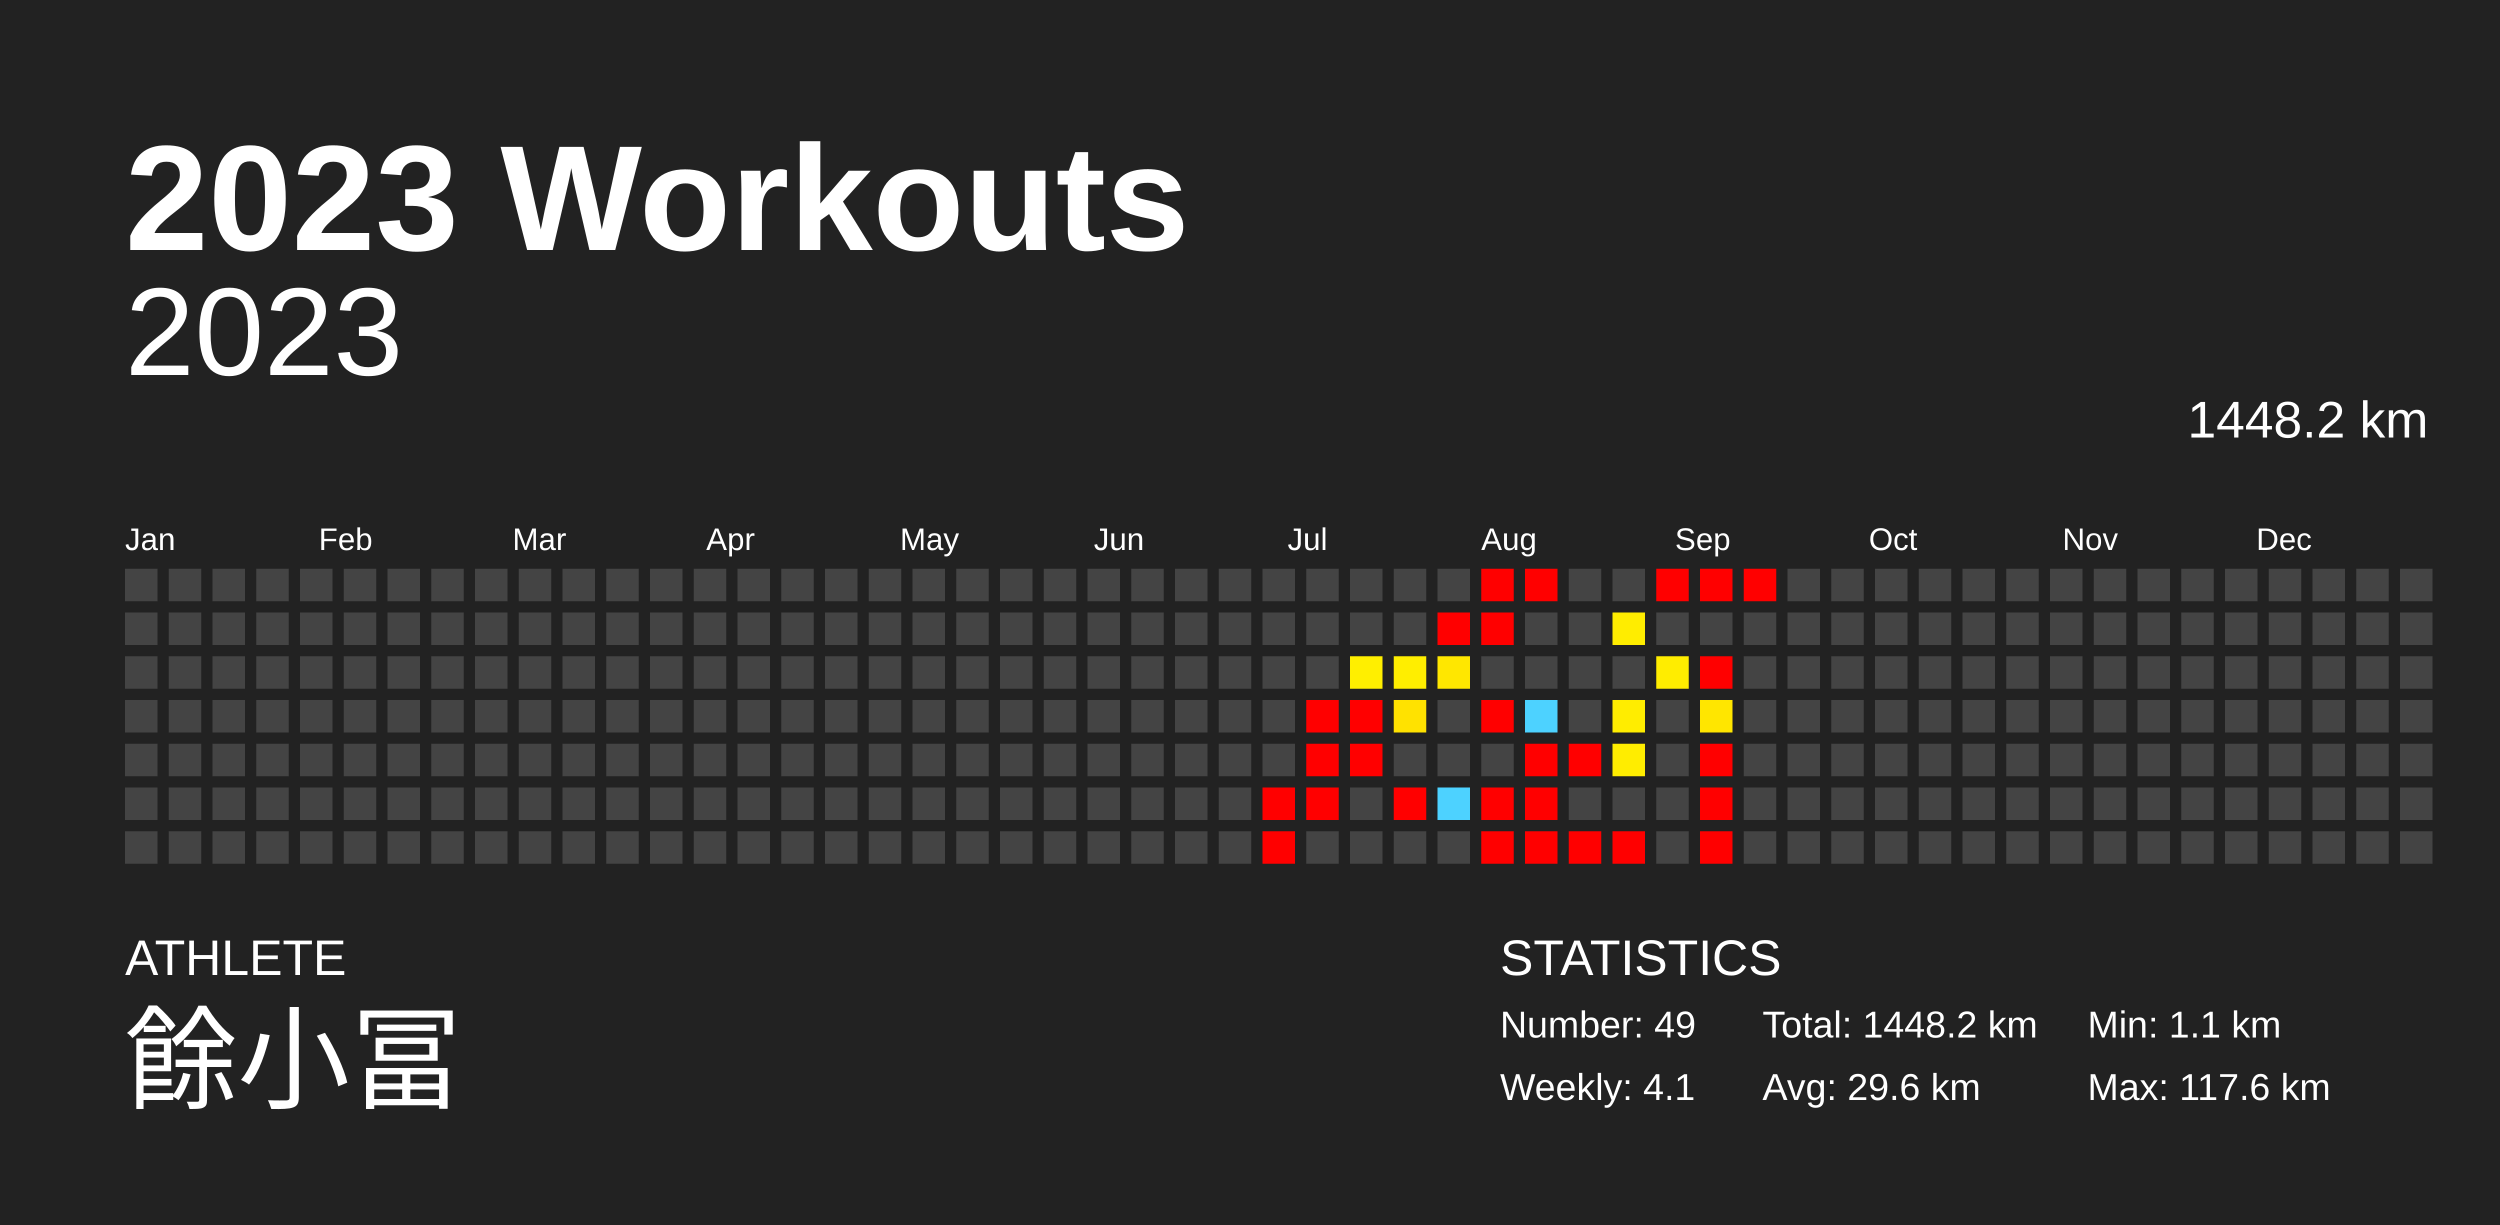
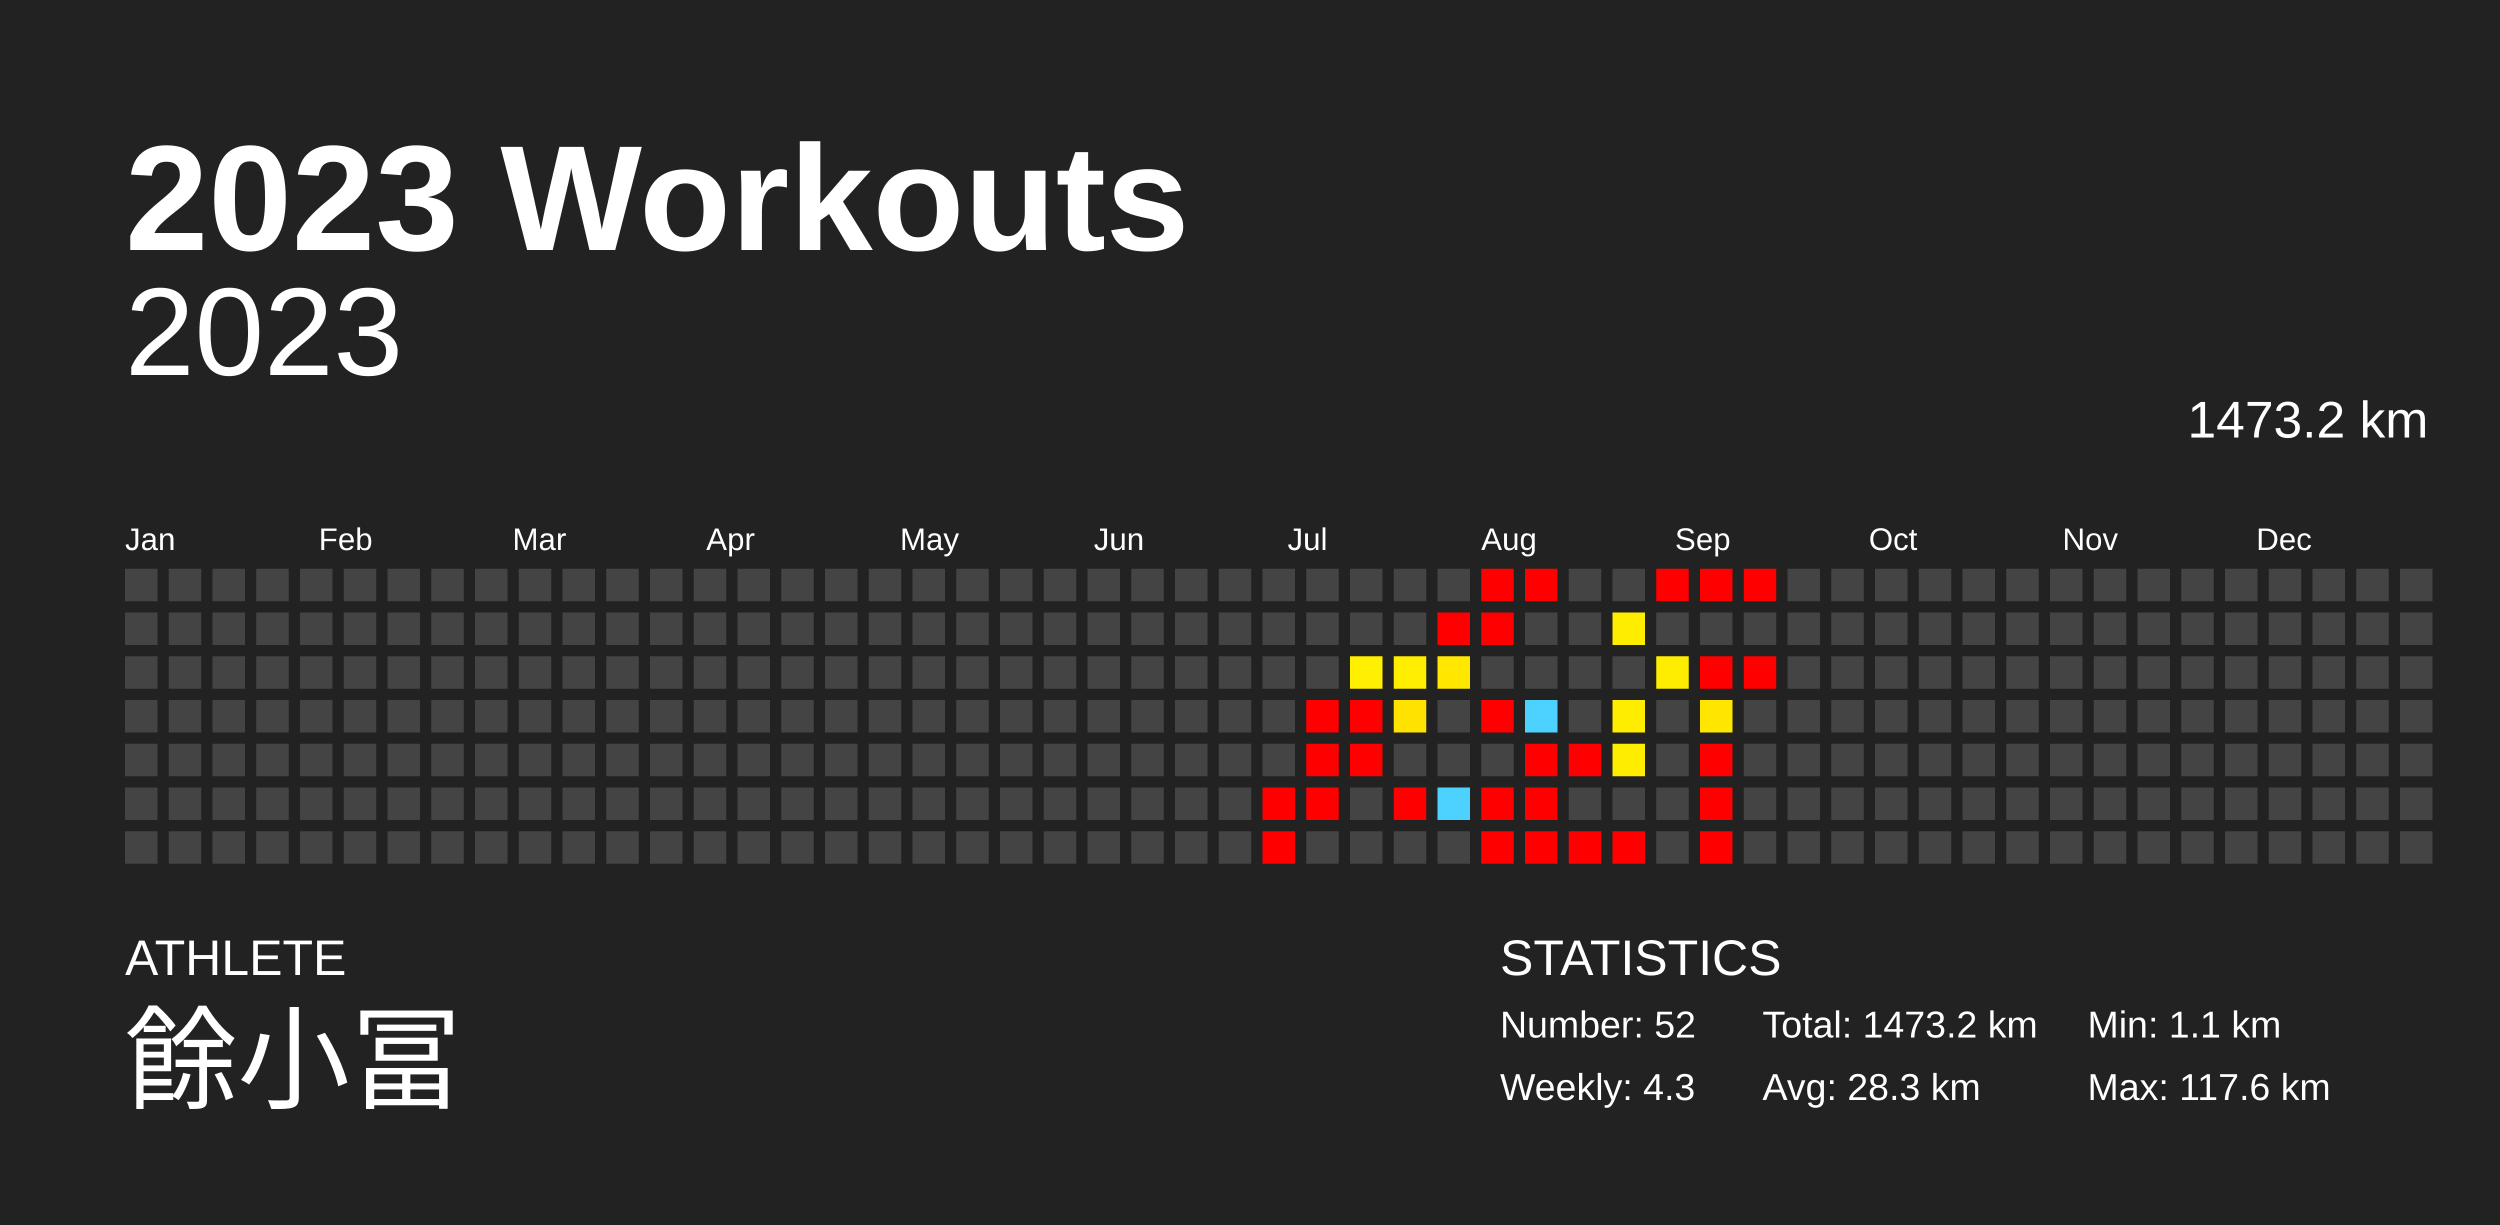
<svg xmlns="http://www.w3.org/2000/svg" baseProfile="full" height="98mm" version="1.1" viewBox="0,0,200,98" width="200mm">
  <defs />
  <rect fill="#222222" height="98" width="200" x="0" y="0" />
  <text fill="#FFFFFF" style="font-size:12px; font-family:Arial; font-weight:bold;" x="10" y="20">2023 Workouts</text>
  <text fill="#FFFFFF" style="font-size:4px; font-family:Arial" x="10" y="78">ATHLETE</text>
  <text fill="#FFFFFF" style="font-size:9px; font-family:Arial" x="10" y="88">餘小冨</text>
  <text fill="#FFFFFF" style="font-size:4px; font-family:Arial" x="120" y="78">STATISTICS</text>
-   <text fill="#FFFFFF" style="font-size:3px; font-family:Arial" x="120" y="83">Number: 49</text>
-   <text fill="#FFFFFF" style="font-size:3px; font-family:Arial" x="120" y="88">Weekly: 4.1</text>
-   <text fill="#FFFFFF" style="font-size:3px; font-family:Arial" x="141" y="83">Total: 1448.2 km</text>
-   <text fill="#FFFFFF" style="font-size:3px; font-family:Arial" x="141" y="88">Avg: 29.6 km</text>
+   <text fill="#FFFFFF" style="font-size:3px; font-family:Arial" x="120" y="83">Number: 52</text>
+   <text fill="#FFFFFF" style="font-size:3px; font-family:Arial" x="120" y="88">Weekly: 4.3</text>
+   <text fill="#FFFFFF" style="font-size:3px; font-family:Arial" x="141" y="83">Total: 1473.2 km</text>
+   <text fill="#FFFFFF" style="font-size:3px; font-family:Arial" x="141" y="88">Avg: 28.3 km</text>
  <text fill="#FFFFFF" style="font-size:3px; font-family:Arial" x="167" y="83">Min: 1.1 km</text>
  <text fill="#FFFFFF" style="font-size:3px; font-family:Arial" x="167" y="88">Max: 117.6 km</text>
  <text alignment-baseline="hanging" fill="#FFFFFF" style="font-size:10.0px; font-family:Arial;" x="10" y="30">2023</text>
-   <text alignment-baseline="hanging" fill="#FFFFFF" style="font-size:4.125px; font-family:Arial;" x="175" y="35">1448.2 km</text>
+   <text alignment-baseline="hanging" fill="#FFFFFF" style="font-size:4.125px; font-family:Arial;" x="175" y="35">1473.2 km</text>
  <text fill="#FFFFFF" style="font-size:2.5px; font-family:Arial" x="10.0" y="44">Jan</text>
  <text fill="#FFFFFF" style="font-size:2.5px; font-family:Arial" x="25.5" y="44">Feb</text>
  <text fill="#FFFFFF" style="font-size:2.5px; font-family:Arial" x="41.0" y="44">Mar</text>
  <text fill="#FFFFFF" style="font-size:2.5px; font-family:Arial" x="56.5" y="44">Apr</text>
  <text fill="#FFFFFF" style="font-size:2.5px; font-family:Arial" x="72.0" y="44">May</text>
  <text fill="#FFFFFF" style="font-size:2.5px; font-family:Arial" x="87.5" y="44">Jun</text>
  <text fill="#FFFFFF" style="font-size:2.5px; font-family:Arial" x="103.0" y="44">Jul</text>
  <text fill="#FFFFFF" style="font-size:2.5px; font-family:Arial" x="118.5" y="44">Aug</text>
  <text fill="#FFFFFF" style="font-size:2.5px; font-family:Arial" x="134.0" y="44">Sep</text>
  <text fill="#FFFFFF" style="font-size:2.5px; font-family:Arial" x="149.5" y="44">Oct</text>
  <text fill="#FFFFFF" style="font-size:2.5px; font-family:Arial" x="165.0" y="44">Nov</text>
  <text fill="#FFFFFF" style="font-size:2.5px; font-family:Arial" x="180.5" y="44">Dec</text>
  <rect fill="#444444" height="2.6" width="2.6" x="10.0" y="45.5" />
  <rect fill="#444444" height="2.6" width="2.6" x="10.0" y="49.0" />
  <rect fill="#444444" height="2.6" width="2.6" x="10.0" y="52.5" />
  <rect fill="#444444" height="2.6" width="2.6" x="10.0" y="56.0" />
  <rect fill="#444444" height="2.6" width="2.6" x="10.0" y="59.5" />
  <rect fill="#444444" height="2.6" width="2.6" x="10.0" y="63.0" />
  <rect fill="#444444" height="2.6" width="2.6" x="10.0" y="66.5" />
  <rect fill="#444444" height="2.6" width="2.6" x="13.5" y="45.5" />
  <rect fill="#444444" height="2.6" width="2.6" x="13.5" y="49.0" />
  <rect fill="#444444" height="2.6" width="2.6" x="13.5" y="52.5" />
  <rect fill="#444444" height="2.6" width="2.6" x="13.5" y="56.0" />
  <rect fill="#444444" height="2.6" width="2.6" x="13.5" y="59.5" />
  <rect fill="#444444" height="2.6" width="2.6" x="13.5" y="63.0" />
  <rect fill="#444444" height="2.6" width="2.6" x="13.5" y="66.5" />
  <rect fill="#444444" height="2.6" width="2.6" x="17.0" y="45.5" />
  <rect fill="#444444" height="2.6" width="2.6" x="17.0" y="49.0" />
  <rect fill="#444444" height="2.6" width="2.6" x="17.0" y="52.5" />
  <rect fill="#444444" height="2.6" width="2.6" x="17.0" y="56.0" />
  <rect fill="#444444" height="2.6" width="2.6" x="17.0" y="59.5" />
  <rect fill="#444444" height="2.6" width="2.6" x="17.0" y="63.0" />
  <rect fill="#444444" height="2.6" width="2.6" x="17.0" y="66.5" />
  <rect fill="#444444" height="2.6" width="2.6" x="20.5" y="45.5" />
  <rect fill="#444444" height="2.6" width="2.6" x="20.5" y="49.0" />
  <rect fill="#444444" height="2.6" width="2.6" x="20.5" y="52.5" />
  <rect fill="#444444" height="2.6" width="2.6" x="20.5" y="56.0" />
  <rect fill="#444444" height="2.6" width="2.6" x="20.5" y="59.5" />
  <rect fill="#444444" height="2.6" width="2.6" x="20.5" y="63.0" />
  <rect fill="#444444" height="2.6" width="2.6" x="20.5" y="66.5" />
  <rect fill="#444444" height="2.6" width="2.6" x="24.0" y="45.5" />
  <rect fill="#444444" height="2.6" width="2.6" x="24.0" y="49.0" />
  <rect fill="#444444" height="2.6" width="2.6" x="24.0" y="52.5" />
  <rect fill="#444444" height="2.6" width="2.6" x="24.0" y="56.0" />
  <rect fill="#444444" height="2.6" width="2.6" x="24.0" y="59.5" />
  <rect fill="#444444" height="2.6" width="2.6" x="24.0" y="63.0" />
  <rect fill="#444444" height="2.6" width="2.6" x="24.0" y="66.5" />
  <rect fill="#444444" height="2.6" width="2.6" x="27.5" y="45.5" />
  <rect fill="#444444" height="2.6" width="2.6" x="27.5" y="49.0" />
  <rect fill="#444444" height="2.6" width="2.6" x="27.5" y="52.5" />
  <rect fill="#444444" height="2.6" width="2.6" x="27.5" y="56.0" />
  <rect fill="#444444" height="2.6" width="2.6" x="27.5" y="59.5" />
  <rect fill="#444444" height="2.6" width="2.6" x="27.5" y="63.0" />
  <rect fill="#444444" height="2.6" width="2.6" x="27.5" y="66.5" />
  <rect fill="#444444" height="2.6" width="2.6" x="31.0" y="45.5" />
  <rect fill="#444444" height="2.6" width="2.6" x="31.0" y="49.0" />
  <rect fill="#444444" height="2.6" width="2.6" x="31.0" y="52.5" />
  <rect fill="#444444" height="2.6" width="2.6" x="31.0" y="56.0" />
  <rect fill="#444444" height="2.6" width="2.6" x="31.0" y="59.5" />
  <rect fill="#444444" height="2.6" width="2.6" x="31.0" y="63.0" />
  <rect fill="#444444" height="2.6" width="2.6" x="31.0" y="66.5" />
  <rect fill="#444444" height="2.6" width="2.6" x="34.5" y="45.5" />
  <rect fill="#444444" height="2.6" width="2.6" x="34.5" y="49.0" />
  <rect fill="#444444" height="2.6" width="2.6" x="34.5" y="52.5" />
  <rect fill="#444444" height="2.6" width="2.6" x="34.5" y="56.0" />
  <rect fill="#444444" height="2.6" width="2.6" x="34.5" y="59.5" />
  <rect fill="#444444" height="2.6" width="2.6" x="34.5" y="63.0" />
  <rect fill="#444444" height="2.6" width="2.6" x="34.5" y="66.5" />
  <rect fill="#444444" height="2.6" width="2.6" x="38.0" y="45.5" />
  <rect fill="#444444" height="2.6" width="2.6" x="38.0" y="49.0" />
  <rect fill="#444444" height="2.6" width="2.6" x="38.0" y="52.5" />
  <rect fill="#444444" height="2.6" width="2.6" x="38.0" y="56.0" />
  <rect fill="#444444" height="2.6" width="2.6" x="38.0" y="59.5" />
  <rect fill="#444444" height="2.6" width="2.6" x="38.0" y="63.0" />
  <rect fill="#444444" height="2.6" width="2.6" x="38.0" y="66.5" />
  <rect fill="#444444" height="2.6" width="2.6" x="41.5" y="45.5" />
  <rect fill="#444444" height="2.6" width="2.6" x="41.5" y="49.0" />
  <rect fill="#444444" height="2.6" width="2.6" x="41.5" y="52.5" />
  <rect fill="#444444" height="2.6" width="2.6" x="41.5" y="56.0" />
  <rect fill="#444444" height="2.6" width="2.6" x="41.5" y="59.5" />
  <rect fill="#444444" height="2.6" width="2.6" x="41.5" y="63.0" />
  <rect fill="#444444" height="2.6" width="2.6" x="41.5" y="66.5" />
  <rect fill="#444444" height="2.6" width="2.6" x="45.0" y="45.5" />
  <rect fill="#444444" height="2.6" width="2.6" x="45.0" y="49.0" />
  <rect fill="#444444" height="2.6" width="2.6" x="45.0" y="52.5" />
  <rect fill="#444444" height="2.6" width="2.6" x="45.0" y="56.0" />
  <rect fill="#444444" height="2.6" width="2.6" x="45.0" y="59.5" />
  <rect fill="#444444" height="2.6" width="2.6" x="45.0" y="63.0" />
  <rect fill="#444444" height="2.6" width="2.6" x="45.0" y="66.5" />
  <rect fill="#444444" height="2.6" width="2.6" x="48.5" y="45.5" />
  <rect fill="#444444" height="2.6" width="2.6" x="48.5" y="49.0" />
  <rect fill="#444444" height="2.6" width="2.6" x="48.5" y="52.5" />
  <rect fill="#444444" height="2.6" width="2.6" x="48.5" y="56.0" />
  <rect fill="#444444" height="2.6" width="2.6" x="48.5" y="59.5" />
  <rect fill="#444444" height="2.6" width="2.6" x="48.5" y="63.0" />
  <rect fill="#444444" height="2.6" width="2.6" x="48.5" y="66.5" />
  <rect fill="#444444" height="2.6" width="2.6" x="52.0" y="45.5" />
  <rect fill="#444444" height="2.6" width="2.6" x="52.0" y="49.0" />
  <rect fill="#444444" height="2.6" width="2.6" x="52.0" y="52.5" />
  <rect fill="#444444" height="2.6" width="2.6" x="52.0" y="56.0" />
  <rect fill="#444444" height="2.6" width="2.6" x="52.0" y="59.5" />
  <rect fill="#444444" height="2.6" width="2.6" x="52.0" y="63.0" />
  <rect fill="#444444" height="2.6" width="2.6" x="52.0" y="66.5" />
  <rect fill="#444444" height="2.6" width="2.6" x="55.5" y="45.5" />
  <rect fill="#444444" height="2.6" width="2.6" x="55.5" y="49.0" />
  <rect fill="#444444" height="2.6" width="2.6" x="55.5" y="52.5" />
  <rect fill="#444444" height="2.6" width="2.6" x="55.5" y="56.0" />
  <rect fill="#444444" height="2.6" width="2.6" x="55.5" y="59.5" />
  <rect fill="#444444" height="2.6" width="2.6" x="55.5" y="63.0" />
  <rect fill="#444444" height="2.6" width="2.6" x="55.5" y="66.5" />
  <rect fill="#444444" height="2.6" width="2.6" x="59.0" y="45.5" />
  <rect fill="#444444" height="2.6" width="2.6" x="59.0" y="49.0" />
  <rect fill="#444444" height="2.6" width="2.6" x="59.0" y="52.5" />
  <rect fill="#444444" height="2.6" width="2.6" x="59.0" y="56.0" />
  <rect fill="#444444" height="2.6" width="2.6" x="59.0" y="59.5" />
  <rect fill="#444444" height="2.6" width="2.6" x="59.0" y="63.0" />
  <rect fill="#444444" height="2.6" width="2.6" x="59.0" y="66.5" />
  <rect fill="#444444" height="2.6" width="2.6" x="62.5" y="45.5" />
  <rect fill="#444444" height="2.6" width="2.6" x="62.5" y="49.0" />
  <rect fill="#444444" height="2.6" width="2.6" x="62.5" y="52.5" />
  <rect fill="#444444" height="2.6" width="2.6" x="62.5" y="56.0" />
  <rect fill="#444444" height="2.6" width="2.6" x="62.5" y="59.5" />
  <rect fill="#444444" height="2.6" width="2.6" x="62.5" y="63.0" />
  <rect fill="#444444" height="2.6" width="2.6" x="62.5" y="66.5" />
  <rect fill="#444444" height="2.6" width="2.6" x="66.0" y="45.5" />
  <rect fill="#444444" height="2.6" width="2.6" x="66.0" y="49.0" />
  <rect fill="#444444" height="2.6" width="2.6" x="66.0" y="52.5" />
  <rect fill="#444444" height="2.6" width="2.6" x="66.0" y="56.0" />
  <rect fill="#444444" height="2.6" width="2.6" x="66.0" y="59.5" />
  <rect fill="#444444" height="2.6" width="2.6" x="66.0" y="63.0" />
  <rect fill="#444444" height="2.6" width="2.6" x="66.0" y="66.5" />
  <rect fill="#444444" height="2.6" width="2.6" x="69.5" y="45.5" />
  <rect fill="#444444" height="2.6" width="2.6" x="69.5" y="49.0" />
  <rect fill="#444444" height="2.6" width="2.6" x="69.5" y="52.5" />
  <rect fill="#444444" height="2.6" width="2.6" x="69.5" y="56.0" />
  <rect fill="#444444" height="2.6" width="2.6" x="69.5" y="59.5" />
  <rect fill="#444444" height="2.6" width="2.6" x="69.5" y="63.0" />
  <rect fill="#444444" height="2.6" width="2.6" x="69.5" y="66.5" />
  <rect fill="#444444" height="2.6" width="2.6" x="73.0" y="45.5" />
  <rect fill="#444444" height="2.6" width="2.6" x="73.0" y="49.0" />
  <rect fill="#444444" height="2.6" width="2.6" x="73.0" y="52.5" />
  <rect fill="#444444" height="2.6" width="2.6" x="73.0" y="56.0" />
  <rect fill="#444444" height="2.6" width="2.6" x="73.0" y="59.5" />
  <rect fill="#444444" height="2.6" width="2.6" x="73.0" y="63.0" />
  <rect fill="#444444" height="2.6" width="2.6" x="73.0" y="66.5" />
  <rect fill="#444444" height="2.6" width="2.6" x="76.5" y="45.5" />
  <rect fill="#444444" height="2.6" width="2.6" x="76.5" y="49.0" />
  <rect fill="#444444" height="2.6" width="2.6" x="76.5" y="52.5" />
  <rect fill="#444444" height="2.6" width="2.6" x="76.5" y="56.0" />
  <rect fill="#444444" height="2.6" width="2.6" x="76.5" y="59.5" />
  <rect fill="#444444" height="2.6" width="2.6" x="76.5" y="63.0" />
  <rect fill="#444444" height="2.6" width="2.6" x="76.5" y="66.5" />
  <rect fill="#444444" height="2.6" width="2.6" x="80.0" y="45.5" />
  <rect fill="#444444" height="2.6" width="2.6" x="80.0" y="49.0" />
  <rect fill="#444444" height="2.6" width="2.6" x="80.0" y="52.5" />
  <rect fill="#444444" height="2.6" width="2.6" x="80.0" y="56.0" />
  <rect fill="#444444" height="2.6" width="2.6" x="80.0" y="59.5" />
  <rect fill="#444444" height="2.6" width="2.6" x="80.0" y="63.0" />
  <rect fill="#444444" height="2.6" width="2.6" x="80.0" y="66.5" />
  <rect fill="#444444" height="2.6" width="2.6" x="83.5" y="45.5" />
  <rect fill="#444444" height="2.6" width="2.6" x="83.5" y="49.0" />
  <rect fill="#444444" height="2.6" width="2.6" x="83.5" y="52.5" />
  <rect fill="#444444" height="2.6" width="2.6" x="83.5" y="56.0" />
  <rect fill="#444444" height="2.6" width="2.6" x="83.5" y="59.5" />
  <rect fill="#444444" height="2.6" width="2.6" x="83.5" y="63.0" />
  <rect fill="#444444" height="2.6" width="2.6" x="83.5" y="66.5" />
  <rect fill="#444444" height="2.6" width="2.6" x="87.0" y="45.5" />
  <rect fill="#444444" height="2.6" width="2.6" x="87.0" y="49.0" />
  <rect fill="#444444" height="2.6" width="2.6" x="87.0" y="52.5" />
  <rect fill="#444444" height="2.6" width="2.6" x="87.0" y="56.0" />
  <rect fill="#444444" height="2.6" width="2.6" x="87.0" y="59.5" />
  <rect fill="#444444" height="2.6" width="2.6" x="87.0" y="63.0" />
  <rect fill="#444444" height="2.6" width="2.6" x="87.0" y="66.5" />
  <rect fill="#444444" height="2.6" width="2.6" x="90.5" y="45.5" />
  <rect fill="#444444" height="2.6" width="2.6" x="90.5" y="49.0" />
  <rect fill="#444444" height="2.6" width="2.6" x="90.5" y="52.5" />
  <rect fill="#444444" height="2.6" width="2.6" x="90.5" y="56.0" />
  <rect fill="#444444" height="2.6" width="2.6" x="90.5" y="59.5" />
  <rect fill="#444444" height="2.6" width="2.6" x="90.5" y="63.0" />
  <rect fill="#444444" height="2.6" width="2.6" x="90.5" y="66.5" />
  <rect fill="#444444" height="2.6" width="2.6" x="94.0" y="45.5" />
  <rect fill="#444444" height="2.6" width="2.6" x="94.0" y="49.0" />
  <rect fill="#444444" height="2.6" width="2.6" x="94.0" y="52.5" />
  <rect fill="#444444" height="2.6" width="2.6" x="94.0" y="56.0" />
  <rect fill="#444444" height="2.6" width="2.6" x="94.0" y="59.5" />
  <rect fill="#444444" height="2.6" width="2.6" x="94.0" y="63.0" />
  <rect fill="#444444" height="2.6" width="2.6" x="94.0" y="66.5" />
  <rect fill="#444444" height="2.6" width="2.6" x="97.5" y="45.5" />
  <rect fill="#444444" height="2.6" width="2.6" x="97.5" y="49.0" />
  <rect fill="#444444" height="2.6" width="2.6" x="97.5" y="52.5" />
  <rect fill="#444444" height="2.6" width="2.6" x="97.5" y="56.0" />
  <rect fill="#444444" height="2.6" width="2.6" x="97.5" y="59.5" />
  <rect fill="#444444" height="2.6" width="2.6" x="97.5" y="63.0" />
  <rect fill="#444444" height="2.6" width="2.6" x="97.5" y="66.5" />
  <rect fill="#444444" height="2.6" width="2.6" x="101.0" y="45.5" />
  <rect fill="#444444" height="2.6" width="2.6" x="101.0" y="49.0" />
  <rect fill="#444444" height="2.6" width="2.6" x="101.0" y="52.5" />
  <rect fill="#444444" height="2.6" width="2.6" x="101.0" y="56.0" />
  <rect fill="#444444" height="2.6" width="2.6" x="101.0" y="59.5" />
  <rect fill="red" height="2.6" width="2.6" x="101.0" y="63.0" />
  <rect fill="red" height="2.6" width="2.6" x="101.0" y="66.5" />
  <rect fill="#444444" height="2.6" width="2.6" x="104.5" y="45.5" />
  <rect fill="#444444" height="2.6" width="2.6" x="104.5" y="49.0" />
  <rect fill="#444444" height="2.6" width="2.6" x="104.5" y="52.5" />
  <rect fill="red" height="2.6" width="2.6" x="104.5" y="56.0" />
  <rect fill="red" height="2.6" width="2.6" x="104.5" y="59.5" />
  <rect fill="red" height="2.6" width="2.6" x="104.5" y="63.0" />
  <rect fill="#444444" height="2.6" width="2.6" x="104.5" y="66.5" />
  <rect fill="#444444" height="2.6" width="2.6" x="108.0" y="45.5" />
  <rect fill="#444444" height="2.6" width="2.6" x="108.0" y="49.0" />
  <rect fill="#ffef00" height="2.6" width="2.6" x="108.0" y="52.5" />
  <rect fill="red" height="2.6" width="2.6" x="108.0" y="56.0" />
  <rect fill="red" height="2.6" width="2.6" x="108.0" y="59.5" />
  <rect fill="#444444" height="2.6" width="2.6" x="108.0" y="63.0" />
  <rect fill="#444444" height="2.6" width="2.6" x="108.0" y="66.5" />
  <rect fill="#444444" height="2.6" width="2.6" x="111.5" y="45.5" />
  <rect fill="#444444" height="2.6" width="2.6" x="111.5" y="49.0" />
  <rect fill="#ffee00" height="2.6" width="2.6" x="111.5" y="52.5" />
  <rect fill="#ffe200" height="2.6" width="2.6" x="111.5" y="56.0" />
  <rect fill="#444444" height="2.6" width="2.6" x="111.5" y="59.5" />
  <rect fill="red" height="2.6" width="2.6" x="111.5" y="63.0" />
  <rect fill="#444444" height="2.6" width="2.6" x="111.5" y="66.5" />
  <rect fill="#444444" height="2.6" width="2.6" x="115.0" y="45.5" />
  <rect fill="red" height="2.6" width="2.6" x="115.0" y="49.0" />
  <rect fill="#ffe700" height="2.6" width="2.6" x="115.0" y="52.5" />
  <rect fill="#444444" height="2.6" width="2.6" x="115.0" y="56.0" />
  <rect fill="#444444" height="2.6" width="2.6" x="115.0" y="59.5" />
  <rect fill="#4dd2ff" height="2.6" width="2.6" x="115.0" y="63.0" />
  <rect fill="#444444" height="2.6" width="2.6" x="115.0" y="66.5" />
  <rect fill="red" height="2.6" width="2.6" x="118.5" y="45.5" />
  <rect fill="red" height="2.6" width="2.6" x="118.5" y="49.0" />
  <rect fill="#444444" height="2.6" width="2.6" x="118.5" y="52.5" />
  <rect fill="red" height="2.6" width="2.6" x="118.5" y="56.0" />
  <rect fill="#444444" height="2.6" width="2.6" x="118.5" y="59.5" />
  <rect fill="red" height="2.6" width="2.6" x="118.5" y="63.0" />
  <rect fill="red" height="2.6" width="2.6" x="118.5" y="66.5" />
  <rect fill="red" height="2.6" width="2.6" x="122.0" y="45.5" />
  <rect fill="#444444" height="2.6" width="2.6" x="122.0" y="49.0" />
  <rect fill="#444444" height="2.6" width="2.6" x="122.0" y="52.5" />
  <rect fill="#4dd2ff" height="2.6" width="2.6" x="122.0" y="56.0" />
  <rect fill="red" height="2.6" width="2.6" x="122.0" y="59.5" />
  <rect fill="red" height="2.6" width="2.6" x="122.0" y="63.0" />
  <rect fill="red" height="2.6" width="2.6" x="122.0" y="66.5" />
  <rect fill="#444444" height="2.6" width="2.6" x="125.5" y="45.5" />
  <rect fill="#444444" height="2.6" width="2.6" x="125.5" y="49.0" />
  <rect fill="#444444" height="2.6" width="2.6" x="125.5" y="52.5" />
  <rect fill="#444444" height="2.6" width="2.6" x="125.5" y="56.0" />
  <rect fill="red" height="2.6" width="2.6" x="125.5" y="59.5" />
  <rect fill="#444444" height="2.6" width="2.6" x="125.5" y="63.0" />
  <rect fill="red" height="2.6" width="2.6" x="125.5" y="66.5" />
  <rect fill="#444444" height="2.6" width="2.6" x="129.0" y="45.5" />
  <rect fill="#ffed00" height="2.6" width="2.6" x="129.0" y="49.0" />
  <rect fill="#444444" height="2.6" width="2.6" x="129.0" y="52.5" />
  <rect fill="#ffed00" height="2.6" width="2.6" x="129.0" y="56.0" />
  <rect fill="#ffed00" height="2.6" width="2.6" x="129.0" y="59.5" />
  <rect fill="#444444" height="2.6" width="2.6" x="129.0" y="63.0" />
  <rect fill="red" height="2.6" width="2.6" x="129.0" y="66.5" />
  <rect fill="red" height="2.6" width="2.6" x="132.5" y="45.5" />
  <rect fill="#444444" height="2.6" width="2.6" x="132.5" y="49.0" />
  <rect fill="#ffed00" height="2.6" width="2.6" x="132.5" y="52.5" />
  <rect fill="#444444" height="2.6" width="2.6" x="132.5" y="56.0" />
  <rect fill="#444444" height="2.6" width="2.6" x="132.5" y="59.5" />
  <rect fill="#444444" height="2.6" width="2.6" x="132.5" y="63.0" />
  <rect fill="#444444" height="2.6" width="2.6" x="132.5" y="66.5" />
  <rect fill="red" height="2.6" width="2.6" x="136.0" y="45.5" />
  <rect fill="#444444" height="2.6" width="2.6" x="136.0" y="49.0" />
  <rect fill="red" height="2.6" width="2.6" x="136.0" y="52.5" />
  <rect fill="#ffe600" height="2.6" width="2.6" x="136.0" y="56.0" />
  <rect fill="red" height="2.6" width="2.6" x="136.0" y="59.5" />
  <rect fill="red" height="2.6" width="2.6" x="136.0" y="63.0" />
  <rect fill="red" height="2.6" width="2.6" x="136.0" y="66.5" />
  <rect fill="red" height="2.6" width="2.6" x="139.5" y="45.5" />
  <rect fill="#444444" height="2.6" width="2.6" x="139.5" y="49.0" />
-   <rect fill="#444444" height="2.6" width="2.6" x="139.5" y="52.5" />
+   <rect fill="red" height="2.6" width="2.6" x="139.5" y="52.5" />
  <rect fill="#444444" height="2.6" width="2.6" x="139.5" y="56.0" />
  <rect fill="#444444" height="2.6" width="2.6" x="139.5" y="59.5" />
  <rect fill="#444444" height="2.6" width="2.6" x="139.5" y="63.0" />
  <rect fill="#444444" height="2.6" width="2.6" x="139.5" y="66.5" />
  <rect fill="#444444" height="2.6" width="2.6" x="143.0" y="45.5" />
  <rect fill="#444444" height="2.6" width="2.6" x="143.0" y="49.0" />
  <rect fill="#444444" height="2.6" width="2.6" x="143.0" y="52.5" />
  <rect fill="#444444" height="2.6" width="2.6" x="143.0" y="56.0" />
  <rect fill="#444444" height="2.6" width="2.6" x="143.0" y="59.5" />
  <rect fill="#444444" height="2.6" width="2.6" x="143.0" y="63.0" />
  <rect fill="#444444" height="2.6" width="2.6" x="143.0" y="66.5" />
  <rect fill="#444444" height="2.6" width="2.6" x="146.5" y="45.5" />
  <rect fill="#444444" height="2.6" width="2.6" x="146.5" y="49.0" />
  <rect fill="#444444" height="2.6" width="2.6" x="146.5" y="52.5" />
  <rect fill="#444444" height="2.6" width="2.6" x="146.5" y="56.0" />
  <rect fill="#444444" height="2.6" width="2.6" x="146.5" y="59.5" />
  <rect fill="#444444" height="2.6" width="2.6" x="146.5" y="63.0" />
  <rect fill="#444444" height="2.6" width="2.6" x="146.5" y="66.5" />
  <rect fill="#444444" height="2.6" width="2.6" x="150.0" y="45.5" />
  <rect fill="#444444" height="2.6" width="2.6" x="150.0" y="49.0" />
  <rect fill="#444444" height="2.6" width="2.6" x="150.0" y="52.5" />
  <rect fill="#444444" height="2.6" width="2.6" x="150.0" y="56.0" />
  <rect fill="#444444" height="2.6" width="2.6" x="150.0" y="59.5" />
  <rect fill="#444444" height="2.6" width="2.6" x="150.0" y="63.0" />
  <rect fill="#444444" height="2.6" width="2.6" x="150.0" y="66.5" />
  <rect fill="#444444" height="2.6" width="2.6" x="153.5" y="45.5" />
  <rect fill="#444444" height="2.6" width="2.6" x="153.5" y="49.0" />
  <rect fill="#444444" height="2.6" width="2.6" x="153.5" y="52.5" />
  <rect fill="#444444" height="2.6" width="2.6" x="153.5" y="56.0" />
  <rect fill="#444444" height="2.6" width="2.6" x="153.5" y="59.5" />
  <rect fill="#444444" height="2.6" width="2.6" x="153.5" y="63.0" />
  <rect fill="#444444" height="2.6" width="2.6" x="153.5" y="66.5" />
  <rect fill="#444444" height="2.6" width="2.6" x="157.0" y="45.5" />
  <rect fill="#444444" height="2.6" width="2.6" x="157.0" y="49.0" />
  <rect fill="#444444" height="2.6" width="2.6" x="157.0" y="52.5" />
  <rect fill="#444444" height="2.6" width="2.6" x="157.0" y="56.0" />
  <rect fill="#444444" height="2.6" width="2.6" x="157.0" y="59.5" />
  <rect fill="#444444" height="2.6" width="2.6" x="157.0" y="63.0" />
  <rect fill="#444444" height="2.6" width="2.6" x="157.0" y="66.5" />
  <rect fill="#444444" height="2.6" width="2.6" x="160.5" y="45.5" />
  <rect fill="#444444" height="2.6" width="2.6" x="160.5" y="49.0" />
  <rect fill="#444444" height="2.6" width="2.6" x="160.5" y="52.5" />
  <rect fill="#444444" height="2.6" width="2.6" x="160.5" y="56.0" />
  <rect fill="#444444" height="2.6" width="2.6" x="160.5" y="59.5" />
  <rect fill="#444444" height="2.6" width="2.6" x="160.5" y="63.0" />
  <rect fill="#444444" height="2.6" width="2.6" x="160.5" y="66.5" />
  <rect fill="#444444" height="2.6" width="2.6" x="164.0" y="45.5" />
  <rect fill="#444444" height="2.6" width="2.6" x="164.0" y="49.0" />
  <rect fill="#444444" height="2.6" width="2.6" x="164.0" y="52.5" />
  <rect fill="#444444" height="2.6" width="2.6" x="164.0" y="56.0" />
  <rect fill="#444444" height="2.6" width="2.6" x="164.0" y="59.5" />
  <rect fill="#444444" height="2.6" width="2.6" x="164.0" y="63.0" />
  <rect fill="#444444" height="2.6" width="2.6" x="164.0" y="66.5" />
  <rect fill="#444444" height="2.6" width="2.6" x="167.5" y="45.5" />
  <rect fill="#444444" height="2.6" width="2.6" x="167.5" y="49.0" />
  <rect fill="#444444" height="2.6" width="2.6" x="167.5" y="52.5" />
  <rect fill="#444444" height="2.6" width="2.6" x="167.5" y="56.0" />
  <rect fill="#444444" height="2.6" width="2.6" x="167.5" y="59.5" />
  <rect fill="#444444" height="2.6" width="2.6" x="167.5" y="63.0" />
  <rect fill="#444444" height="2.6" width="2.6" x="167.5" y="66.5" />
  <rect fill="#444444" height="2.6" width="2.6" x="171.0" y="45.5" />
  <rect fill="#444444" height="2.6" width="2.6" x="171.0" y="49.0" />
  <rect fill="#444444" height="2.6" width="2.6" x="171.0" y="52.5" />
  <rect fill="#444444" height="2.6" width="2.6" x="171.0" y="56.0" />
  <rect fill="#444444" height="2.6" width="2.6" x="171.0" y="59.5" />
  <rect fill="#444444" height="2.6" width="2.6" x="171.0" y="63.0" />
  <rect fill="#444444" height="2.6" width="2.6" x="171.0" y="66.5" />
  <rect fill="#444444" height="2.6" width="2.6" x="174.5" y="45.5" />
  <rect fill="#444444" height="2.6" width="2.6" x="174.5" y="49.0" />
  <rect fill="#444444" height="2.6" width="2.6" x="174.5" y="52.5" />
  <rect fill="#444444" height="2.6" width="2.6" x="174.5" y="56.0" />
  <rect fill="#444444" height="2.6" width="2.6" x="174.5" y="59.5" />
  <rect fill="#444444" height="2.6" width="2.6" x="174.5" y="63.0" />
  <rect fill="#444444" height="2.6" width="2.6" x="174.5" y="66.5" />
  <rect fill="#444444" height="2.6" width="2.6" x="178.0" y="45.5" />
  <rect fill="#444444" height="2.6" width="2.6" x="178.0" y="49.0" />
  <rect fill="#444444" height="2.6" width="2.6" x="178.0" y="52.5" />
  <rect fill="#444444" height="2.6" width="2.6" x="178.0" y="56.0" />
  <rect fill="#444444" height="2.6" width="2.6" x="178.0" y="59.5" />
  <rect fill="#444444" height="2.6" width="2.6" x="178.0" y="63.0" />
  <rect fill="#444444" height="2.6" width="2.6" x="178.0" y="66.5" />
  <rect fill="#444444" height="2.6" width="2.6" x="181.5" y="45.5" />
  <rect fill="#444444" height="2.6" width="2.6" x="181.5" y="49.0" />
  <rect fill="#444444" height="2.6" width="2.6" x="181.5" y="52.5" />
  <rect fill="#444444" height="2.6" width="2.6" x="181.5" y="56.0" />
  <rect fill="#444444" height="2.6" width="2.6" x="181.5" y="59.5" />
  <rect fill="#444444" height="2.6" width="2.6" x="181.5" y="63.0" />
  <rect fill="#444444" height="2.6" width="2.6" x="181.5" y="66.5" />
  <rect fill="#444444" height="2.6" width="2.6" x="185.0" y="45.5" />
  <rect fill="#444444" height="2.6" width="2.6" x="185.0" y="49.0" />
  <rect fill="#444444" height="2.6" width="2.6" x="185.0" y="52.5" />
  <rect fill="#444444" height="2.6" width="2.6" x="185.0" y="56.0" />
  <rect fill="#444444" height="2.6" width="2.6" x="185.0" y="59.5" />
  <rect fill="#444444" height="2.6" width="2.6" x="185.0" y="63.0" />
  <rect fill="#444444" height="2.6" width="2.6" x="185.0" y="66.5" />
  <rect fill="#444444" height="2.6" width="2.6" x="188.5" y="45.5" />
  <rect fill="#444444" height="2.6" width="2.6" x="188.5" y="49.0" />
  <rect fill="#444444" height="2.6" width="2.6" x="188.5" y="52.5" />
  <rect fill="#444444" height="2.6" width="2.6" x="188.5" y="56.0" />
  <rect fill="#444444" height="2.6" width="2.6" x="188.5" y="59.5" />
  <rect fill="#444444" height="2.6" width="2.6" x="188.5" y="63.0" />
  <rect fill="#444444" height="2.6" width="2.6" x="188.5" y="66.5" />
  <rect fill="#444444" height="2.6" width="2.6" x="192.0" y="45.5" />
  <rect fill="#444444" height="2.6" width="2.6" x="192.0" y="49.0" />
  <rect fill="#444444" height="2.6" width="2.6" x="192.0" y="52.5" />
  <rect fill="#444444" height="2.6" width="2.6" x="192.0" y="56.0" />
  <rect fill="#444444" height="2.6" width="2.6" x="192.0" y="59.5" />
  <rect fill="#444444" height="2.6" width="2.6" x="192.0" y="63.0" />
  <rect fill="#444444" height="2.6" width="2.6" x="192.0" y="66.5" />
</svg>
